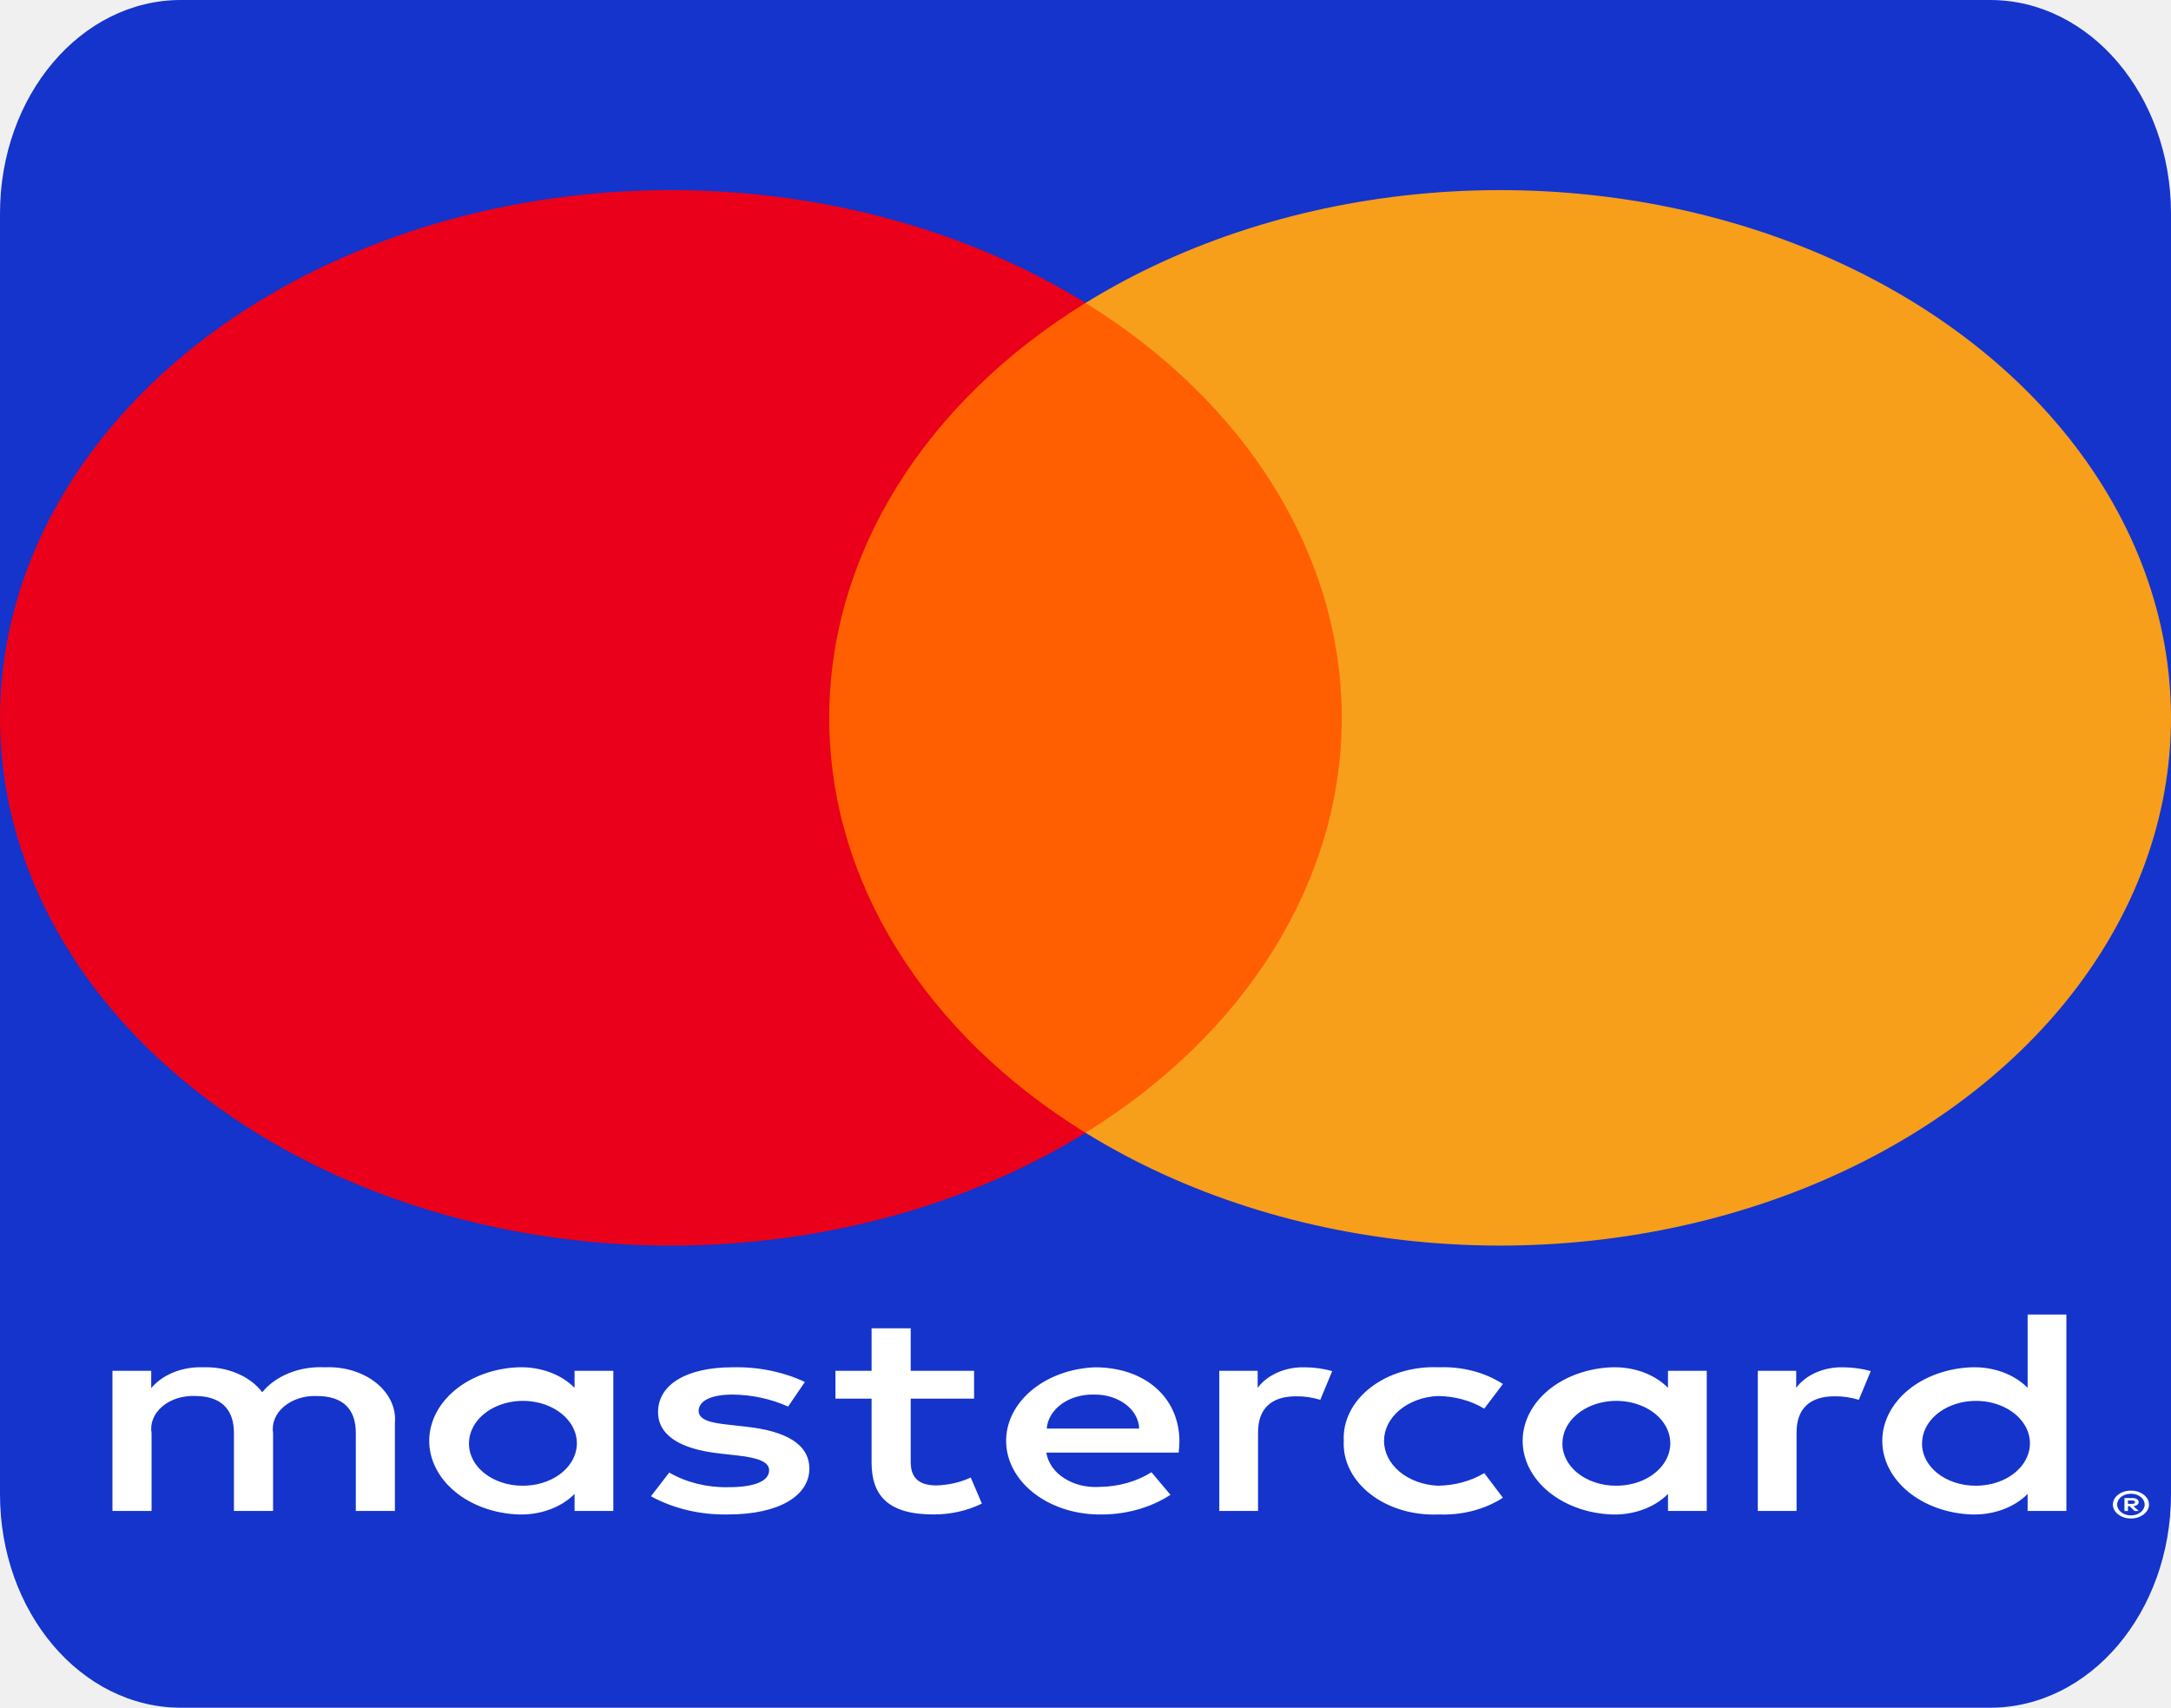
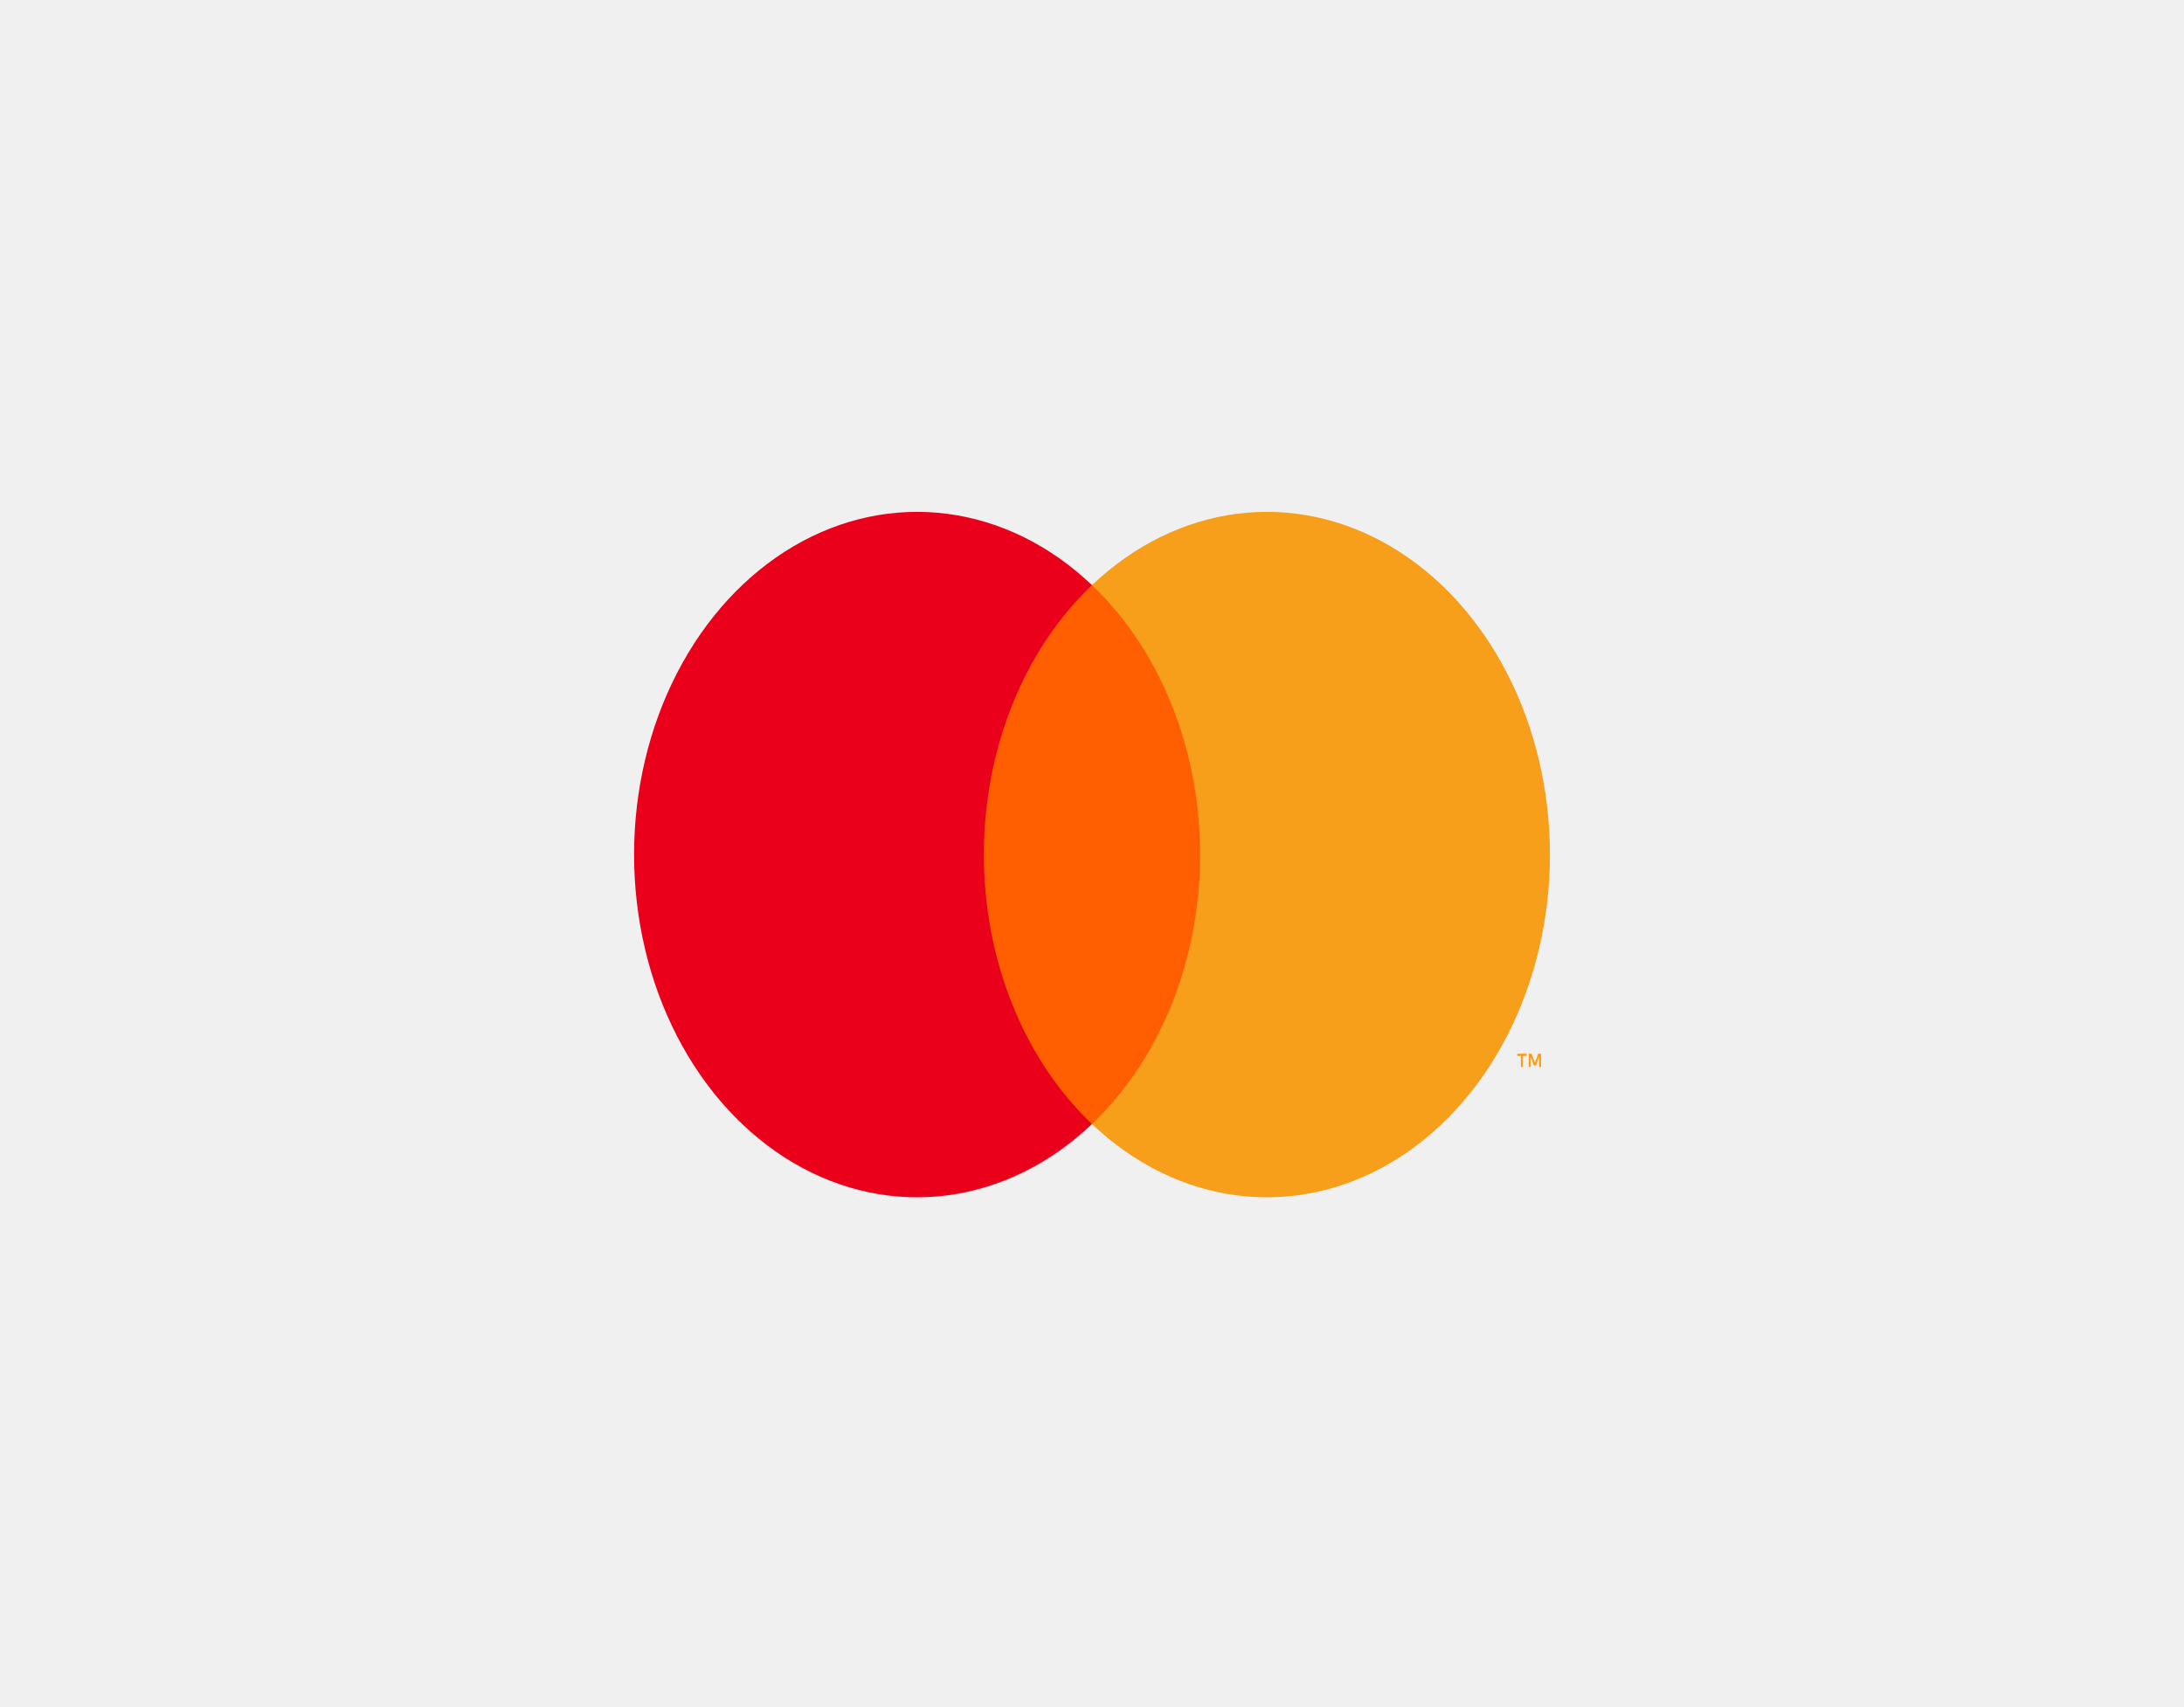
- <svg xmlns="http://www.w3.org/2000/svg" width="75" height="59" viewBox="0 0 75 59" fill="none">
-   <path d="M0 7.375C0 3.302 2.798 0 6.25 0H68.75C72.202 0 75 3.302 75 7.375V51.625C75 55.698 72.202 59 68.75 59H6.25C2.798 59 0 55.698 0 51.625V7.375Z" fill="#1434CB" />
-   <path d="M13.643 52.202V49.163C13.666 48.907 13.619 48.651 13.506 48.411C13.393 48.171 13.216 47.952 12.987 47.77C12.758 47.588 12.482 47.447 12.178 47.355C11.874 47.263 11.548 47.224 11.223 47.239C10.798 47.217 10.373 47.285 9.992 47.437C9.612 47.588 9.29 47.817 9.06 48.1C8.851 47.825 8.551 47.601 8.193 47.449C7.835 47.298 7.432 47.225 7.026 47.239C6.672 47.225 6.319 47.284 6.003 47.41C5.687 47.536 5.418 47.725 5.224 47.958V47.36H3.885V52.202H5.236V49.517C5.207 49.352 5.225 49.183 5.288 49.024C5.352 48.864 5.459 48.718 5.603 48.595C5.747 48.472 5.924 48.375 6.121 48.312C6.318 48.25 6.53 48.222 6.743 48.231C7.631 48.231 8.082 48.687 8.082 49.507V52.202H9.434V49.517C9.407 49.352 9.426 49.184 9.49 49.025C9.554 48.867 9.662 48.721 9.806 48.598C9.949 48.476 10.125 48.379 10.321 48.316C10.517 48.252 10.728 48.224 10.94 48.231C11.854 48.231 12.292 48.687 12.292 49.507V52.202H13.643ZM33.651 47.36H31.462V45.892H30.11V47.36H28.861V48.322H30.11V50.53C30.11 51.654 30.664 52.323 32.247 52.323C32.839 52.325 33.419 52.195 33.921 51.948L33.535 51.047C33.176 51.215 32.768 51.309 32.35 51.32C31.681 51.32 31.462 50.996 31.462 50.51V48.322H33.651V47.36ZM45.07 47.239C44.744 47.231 44.421 47.293 44.135 47.418C43.85 47.543 43.612 47.726 43.448 47.948V47.36H42.122V52.202H43.461V49.487C43.461 48.687 43.899 48.241 44.774 48.241C45.061 48.238 45.345 48.28 45.611 48.363L46.023 47.37C45.717 47.284 45.395 47.24 45.07 47.239ZM27.806 47.745C27.048 47.391 26.176 47.215 25.295 47.239C23.737 47.239 22.733 47.826 22.733 48.788C22.733 49.578 23.48 50.065 24.857 50.216L25.488 50.287C26.222 50.368 26.57 50.52 26.57 50.794C26.57 51.168 26.08 51.381 25.166 51.381C24.431 51.398 23.71 51.219 23.119 50.875L22.488 51.695C23.268 52.123 24.203 52.344 25.153 52.323C26.93 52.323 27.96 51.665 27.96 50.743C27.96 49.892 27.149 49.447 25.81 49.295L25.179 49.224C24.6 49.163 24.136 49.072 24.136 48.748C24.136 48.393 24.574 48.181 25.308 48.181C25.982 48.189 26.642 48.332 27.226 48.596L27.806 47.745ZM63.674 47.239C63.348 47.231 63.025 47.293 62.739 47.418C62.454 47.543 62.216 47.726 62.052 47.948V47.36H60.726V52.202H62.065V49.487C62.065 48.687 62.503 48.241 63.378 48.241C63.664 48.238 63.949 48.28 64.215 48.363L64.627 47.37C64.321 47.284 63.999 47.24 63.674 47.239ZM46.422 49.781C46.404 50.122 46.477 50.462 46.637 50.779C46.796 51.097 47.038 51.385 47.348 51.624C47.657 51.864 48.026 52.05 48.432 52.17C48.839 52.29 49.272 52.342 49.705 52.323C50.509 52.355 51.299 52.149 51.92 51.746L51.276 50.895C50.813 51.172 50.249 51.325 49.667 51.33C49.165 51.306 48.694 51.133 48.349 50.845C48.005 50.557 47.813 50.176 47.813 49.781C47.813 49.385 48.005 49.005 48.349 48.717C48.694 48.429 49.165 48.255 49.667 48.231C50.249 48.236 50.813 48.389 51.276 48.667L51.92 47.816C51.299 47.413 50.509 47.207 49.705 47.239C49.272 47.219 48.839 47.272 48.433 47.392C48.026 47.512 47.657 47.698 47.348 47.938C47.038 48.177 46.796 48.465 46.637 48.782C46.478 49.1 46.404 49.44 46.422 49.781ZM58.962 49.781V47.36H57.623V47.948C57.395 47.716 57.099 47.531 56.761 47.407C56.422 47.284 56.051 47.226 55.679 47.239C54.849 47.271 54.067 47.553 53.494 48.026C52.922 48.499 52.602 49.127 52.602 49.781C52.602 50.434 52.922 51.063 53.494 51.536C54.067 52.009 54.849 52.291 55.679 52.323C56.051 52.336 56.422 52.278 56.761 52.154C57.099 52.031 57.395 51.846 57.623 51.614V52.202H58.962V49.781ZM53.98 49.781C54 49.495 54.127 49.221 54.344 48.991C54.561 48.761 54.858 48.586 55.2 48.488C55.541 48.389 55.912 48.372 56.266 48.438C56.62 48.503 56.942 48.648 57.193 48.856C57.443 49.064 57.61 49.325 57.674 49.606C57.738 49.888 57.696 50.178 57.553 50.441C57.41 50.704 57.172 50.929 56.869 51.087C56.566 51.245 56.21 51.329 55.846 51.33C55.592 51.333 55.339 51.294 55.104 51.216C54.869 51.138 54.657 51.023 54.482 50.877C54.306 50.732 54.171 50.559 54.085 50.37C53.998 50.182 53.962 49.981 53.98 49.781ZM37.822 47.239C36.987 47.273 36.202 47.561 35.63 48.041C35.059 48.522 34.746 49.157 34.758 49.815C34.77 50.473 35.105 51.101 35.693 51.569C36.281 52.036 37.076 52.307 37.912 52.323C38.831 52.348 39.729 52.107 40.436 51.644L39.779 50.865C39.27 51.185 38.641 51.363 37.989 51.371C37.547 51.4 37.107 51.293 36.764 51.072C36.42 50.851 36.199 50.533 36.148 50.186H40.719C40.732 50.054 40.745 49.923 40.745 49.781C40.732 48.272 39.547 47.239 37.822 47.239ZM37.796 48.181C38.201 48.175 38.592 48.295 38.884 48.515C39.176 48.735 39.345 49.037 39.354 49.355H36.161C36.185 49.031 36.369 48.726 36.675 48.506C36.98 48.286 37.383 48.17 37.796 48.181ZM71.386 49.781V45.416H70.047V47.948C69.819 47.716 69.523 47.531 69.185 47.407C68.846 47.284 68.475 47.226 68.103 47.239C67.273 47.271 66.491 47.553 65.918 48.026C65.346 48.499 65.026 49.127 65.026 49.781C65.026 50.434 65.346 51.063 65.918 51.536C66.491 52.009 67.273 52.291 68.103 52.323C68.475 52.336 68.846 52.278 69.185 52.154C69.523 52.031 69.819 51.846 70.047 51.614V52.202H71.386V49.781ZM73.618 51.5C73.701 51.499 73.784 51.512 73.86 51.538C73.934 51.562 74.001 51.597 74.058 51.641C74.115 51.685 74.16 51.737 74.192 51.794C74.224 51.853 74.24 51.917 74.24 51.981C74.24 52.045 74.224 52.108 74.192 52.167C74.16 52.225 74.115 52.276 74.058 52.32C74.001 52.364 73.934 52.399 73.86 52.424C73.784 52.45 73.701 52.463 73.618 52.462C73.496 52.463 73.375 52.436 73.273 52.383C73.17 52.331 73.089 52.256 73.04 52.167C73.008 52.108 72.992 52.045 72.992 51.981C72.992 51.917 73.008 51.853 73.04 51.794C73.072 51.737 73.117 51.685 73.173 51.641C73.23 51.597 73.297 51.562 73.372 51.538C73.45 51.512 73.534 51.499 73.618 51.5ZM73.618 52.356C73.681 52.356 73.744 52.346 73.803 52.327C73.859 52.307 73.909 52.28 73.952 52.246C74.041 52.176 74.091 52.08 74.091 51.981C74.091 51.882 74.041 51.786 73.952 51.716C73.909 51.682 73.859 51.655 73.803 51.636C73.744 51.617 73.681 51.607 73.618 51.607C73.553 51.607 73.49 51.617 73.43 51.636C73.373 51.655 73.321 51.682 73.278 51.716C73.189 51.786 73.139 51.882 73.139 51.981C73.139 52.08 73.189 52.176 73.278 52.246C73.322 52.281 73.373 52.308 73.43 52.327C73.49 52.346 73.553 52.356 73.618 52.356ZM73.654 51.756C73.714 51.753 73.774 51.766 73.823 51.794C73.842 51.807 73.858 51.823 73.868 51.841C73.878 51.859 73.883 51.879 73.882 51.898C73.883 51.916 73.879 51.932 73.871 51.948C73.862 51.964 73.85 51.978 73.835 51.99C73.797 52.016 73.75 52.032 73.701 52.034L73.886 52.203H73.741L73.569 52.035H73.513V52.203H73.392V51.756H73.654ZM73.513 51.84V51.959H73.653C73.679 51.96 73.706 51.955 73.729 51.944C73.739 51.939 73.746 51.932 73.751 51.924C73.756 51.916 73.758 51.907 73.757 51.898C73.758 51.89 73.756 51.881 73.751 51.873C73.746 51.866 73.738 51.859 73.729 51.854C73.706 51.844 73.679 51.839 73.653 51.84H73.513ZM66.404 49.781C66.424 49.495 66.551 49.221 66.768 48.991C66.985 48.761 67.282 48.586 67.624 48.488C67.966 48.39 68.336 48.372 68.69 48.438C69.044 48.503 69.366 48.649 69.617 48.856C69.867 49.064 70.034 49.325 70.098 49.606C70.162 49.888 70.12 50.178 69.977 50.441C69.834 50.704 69.596 50.929 69.293 51.087C68.99 51.245 68.634 51.329 68.27 51.33C68.015 51.333 67.763 51.294 67.528 51.216C67.293 51.138 67.081 51.023 66.906 50.877C66.73 50.732 66.595 50.559 66.509 50.37C66.422 50.182 66.386 49.981 66.404 49.781ZM21.188 49.781V47.36H19.849V47.948C19.62 47.716 19.325 47.531 18.986 47.407C18.648 47.284 18.277 47.226 17.905 47.239C17.075 47.271 16.293 47.553 15.72 48.026C15.148 48.499 14.828 49.127 14.828 49.781C14.828 50.434 15.148 51.063 15.72 51.536C16.293 52.009 17.075 52.291 17.905 52.323C18.277 52.336 18.648 52.278 18.986 52.154C19.325 52.031 19.62 51.846 19.849 51.614V52.202H21.188V49.781ZM16.206 49.781C16.226 49.495 16.353 49.221 16.57 48.991C16.787 48.761 17.084 48.586 17.426 48.488C17.767 48.39 18.138 48.372 18.492 48.438C18.846 48.503 19.168 48.649 19.418 48.856C19.669 49.064 19.836 49.325 19.9 49.606C19.964 49.888 19.922 50.178 19.779 50.441C19.636 50.704 19.398 50.929 19.095 51.087C18.791 51.245 18.436 51.329 18.072 51.33C17.817 51.333 17.564 51.294 17.33 51.216C17.095 51.138 16.883 51.023 16.707 50.877C16.532 50.732 16.397 50.559 16.311 50.37C16.224 50.182 16.189 49.981 16.206 49.781Z" fill="white" />
-   <path d="M47.641 10.466H27.361V39.135H47.641V10.466Z" fill="#FF5F00" />
-   <path d="M28.648 24.801C28.645 22.04 29.44 19.315 30.974 16.831C32.508 14.348 34.739 12.171 37.501 10.467C34.081 8.352 29.975 7.038 25.651 6.672C21.327 6.307 16.959 6.907 13.048 8.402C9.136 9.897 5.838 12.228 3.531 15.128C1.224 18.028 0 21.38 0 24.801C0 28.223 1.224 31.575 3.531 34.475C5.838 37.375 9.136 39.705 13.048 41.201C16.959 42.696 21.327 43.295 25.651 42.93C29.975 42.565 34.081 41.25 37.501 39.136C34.739 37.431 32.508 35.255 30.974 32.771C29.44 30.288 28.645 27.562 28.648 24.801Z" fill="#EB001B" />
-   <path d="M75 24.801C75 28.222 73.777 31.575 71.47 34.475C69.162 37.375 65.865 39.705 61.953 41.201C58.041 42.696 53.674 43.295 49.35 42.93C45.026 42.565 40.92 41.25 37.501 39.136C40.259 37.43 42.489 35.253 44.023 32.77C45.556 30.287 46.353 27.562 46.353 24.801C46.353 22.041 45.556 19.316 44.023 16.833C42.489 14.35 40.259 12.173 37.501 10.467C40.92 8.352 45.026 7.038 49.35 6.672C53.674 6.307 58.041 6.907 61.953 8.402C65.865 9.897 69.162 12.228 71.47 15.128C73.777 18.028 75 21.38 75 24.801Z" fill="#F79E1B" />
+ <svg xmlns="http://www.w3.org/2000/svg" width="64" height="50" viewBox="0 0 64 50" fill="none">
+   <path d="M35.629 17.147H28.372V32.939H35.629V17.147Z" fill="#FF5F00" />
+   <path d="M28.832 25.043C28.831 23.522 29.116 22.021 29.665 20.653C30.213 19.285 31.012 18.086 32 17.147C30.777 15.983 29.307 15.258 27.76 15.057C26.212 14.856 24.649 15.186 23.25 16.01C21.85 16.834 20.67 18.117 19.844 19.715C19.018 21.312 18.581 23.159 18.581 25.043C18.581 26.928 19.018 28.774 19.844 30.372C20.67 31.969 21.85 33.253 23.25 34.077C24.649 34.9 26.212 35.23 27.76 35.029C29.307 34.828 30.777 34.104 32 32.939C31.012 32 30.213 30.802 29.665 29.433C29.116 28.066 28.831 26.564 28.832 25.043Z" fill="#EB001B" />
+   <path d="M45.419 25.043C45.419 26.928 44.981 28.774 44.156 30.372C43.33 31.969 42.15 33.253 40.75 34.077C39.351 34.9 37.788 35.23 36.24 35.029C34.693 34.828 33.224 34.104 32 32.939C32.987 31.999 33.785 30.8 34.334 29.433C34.883 28.065 35.168 26.564 35.168 25.043C35.168 23.523 34.883 22.022 34.334 20.654C33.785 19.286 32.987 18.087 32 17.147C33.224 15.983 34.693 15.258 36.24 15.057C37.788 14.856 39.351 15.186 40.75 16.01C42.15 16.834 43.33 18.117 44.156 19.715C44.981 21.312 45.419 23.159 45.419 25.043Z" fill="#F79E1B" />
+   <path d="M44.628 31.267V30.943H44.736V30.878H44.461V30.943H44.569V31.267H44.628ZM45.16 31.267V30.877H45.076L44.98 31.145L44.883 30.877H44.799V31.267H44.858V30.973L44.949 31.226H45.01L45.101 30.972V31.267H45.16Z" fill="#F79E1B" />
</svg>
